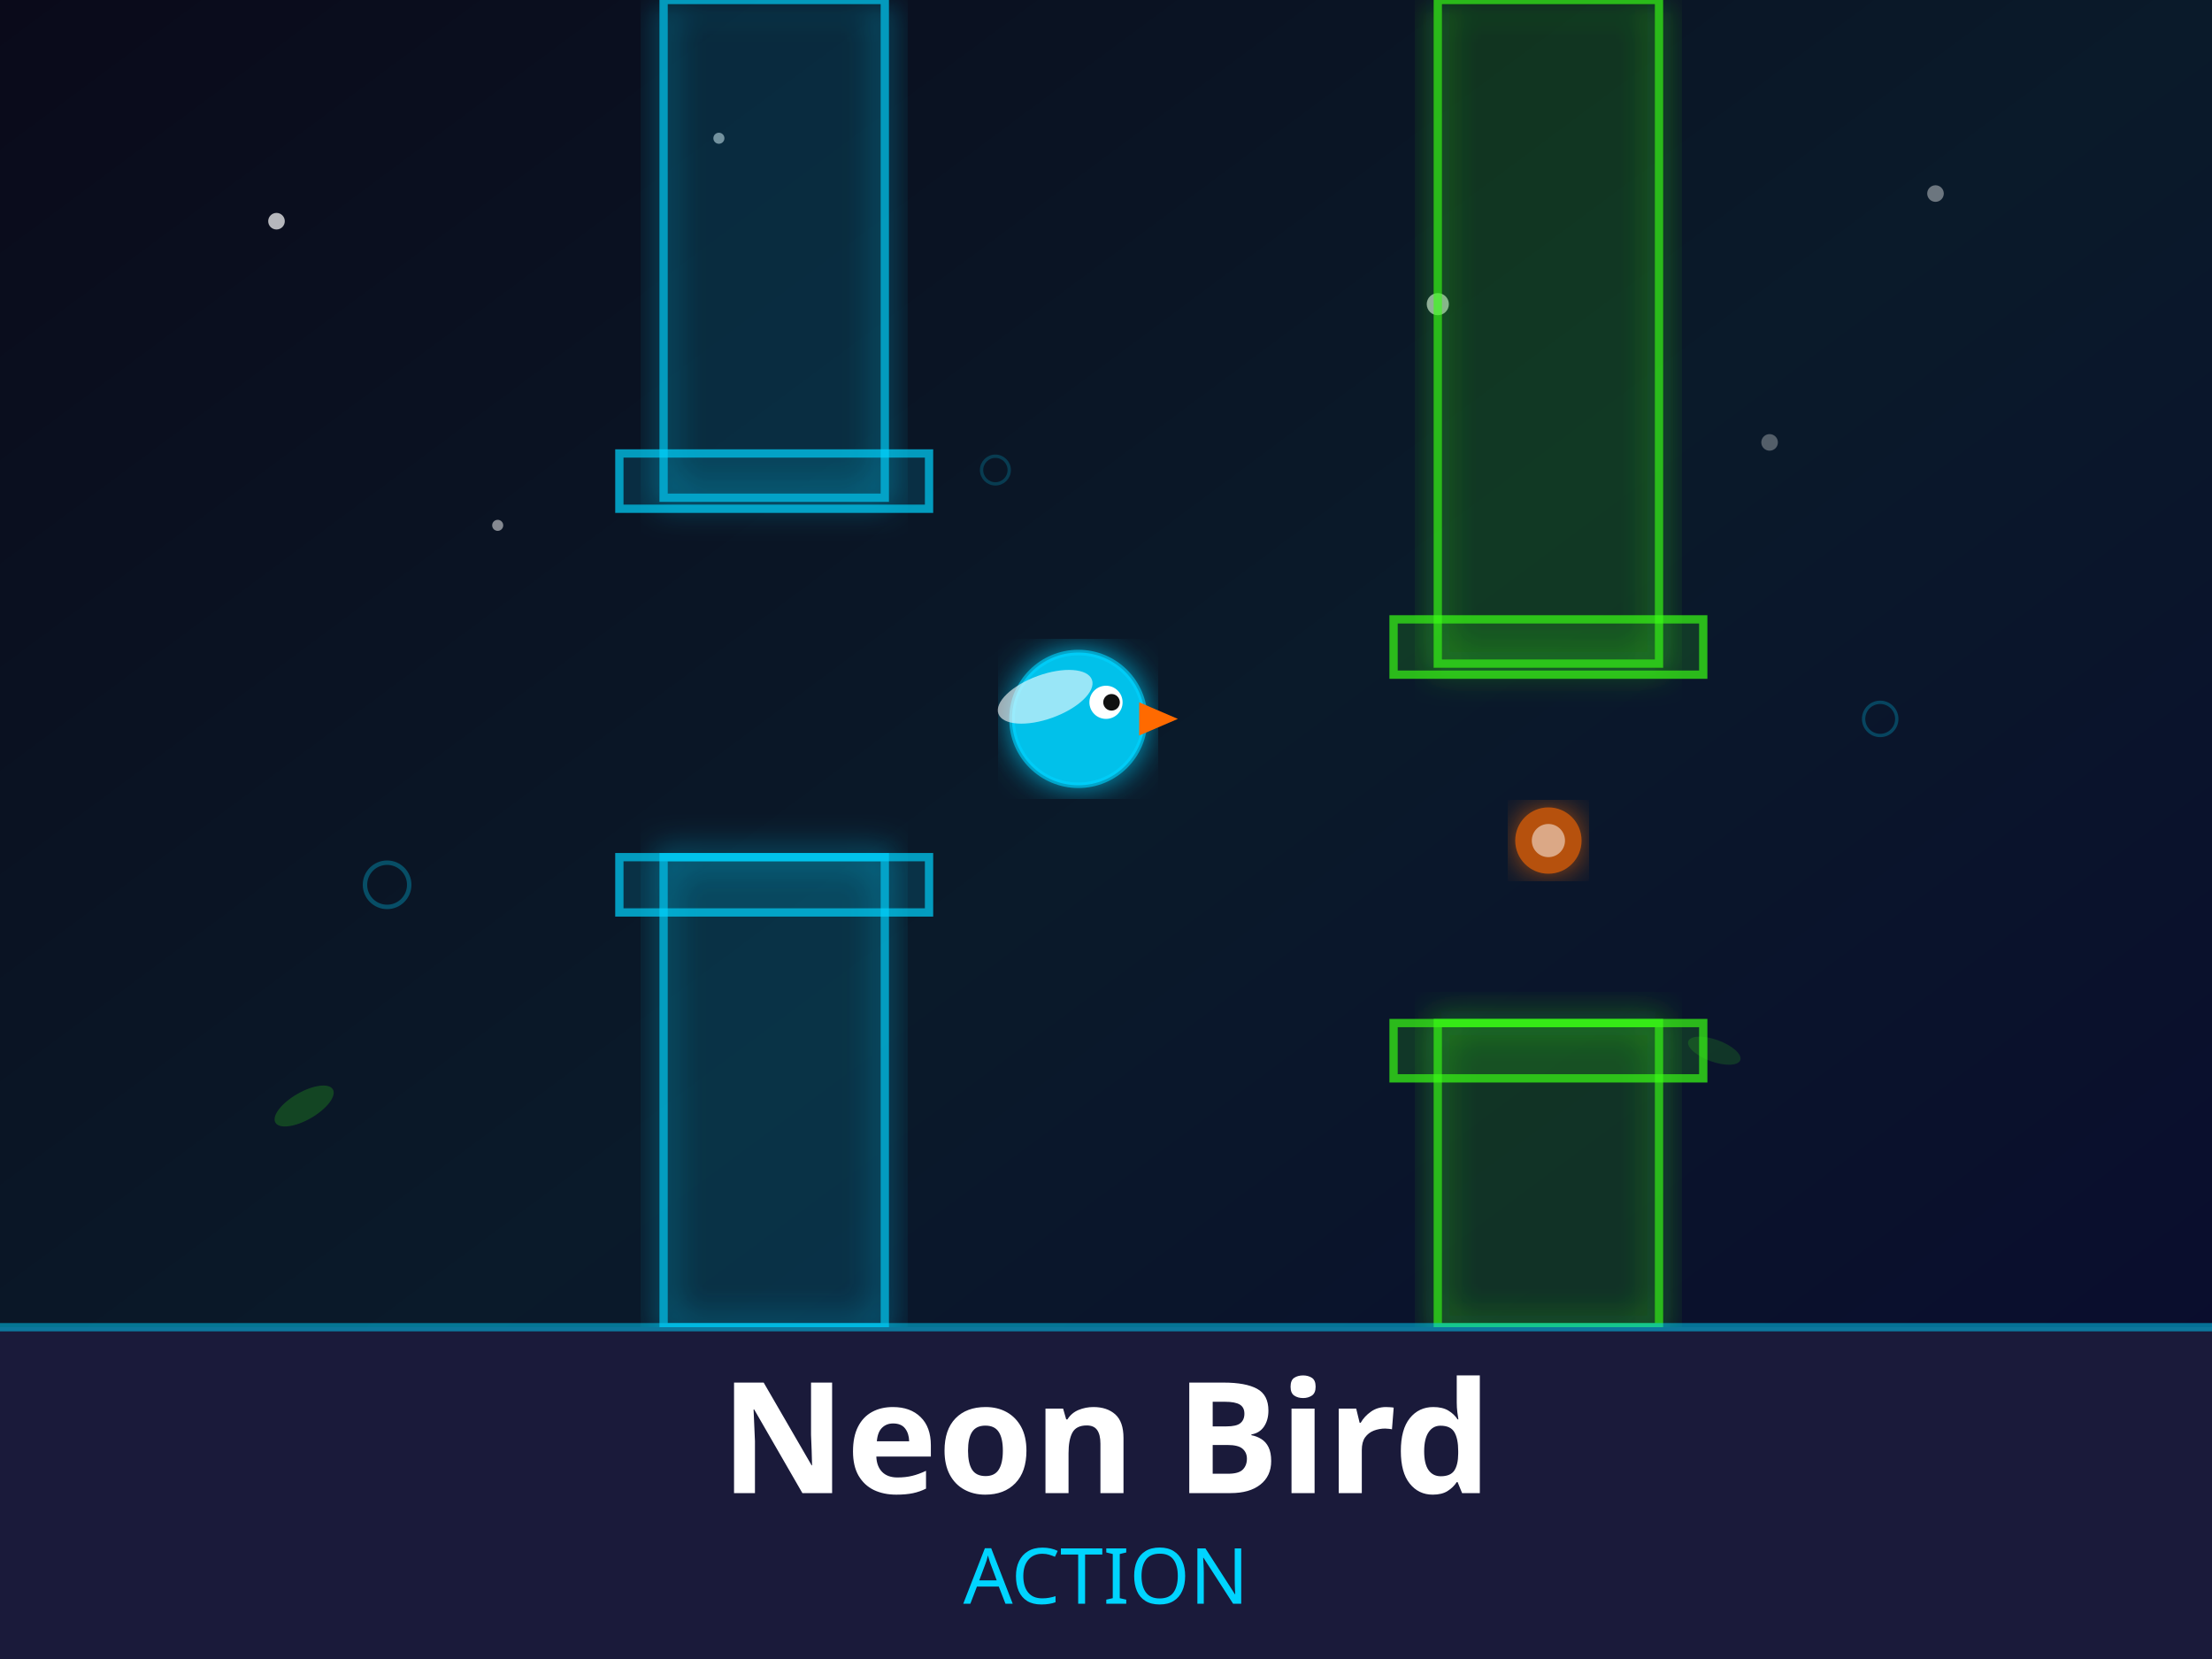
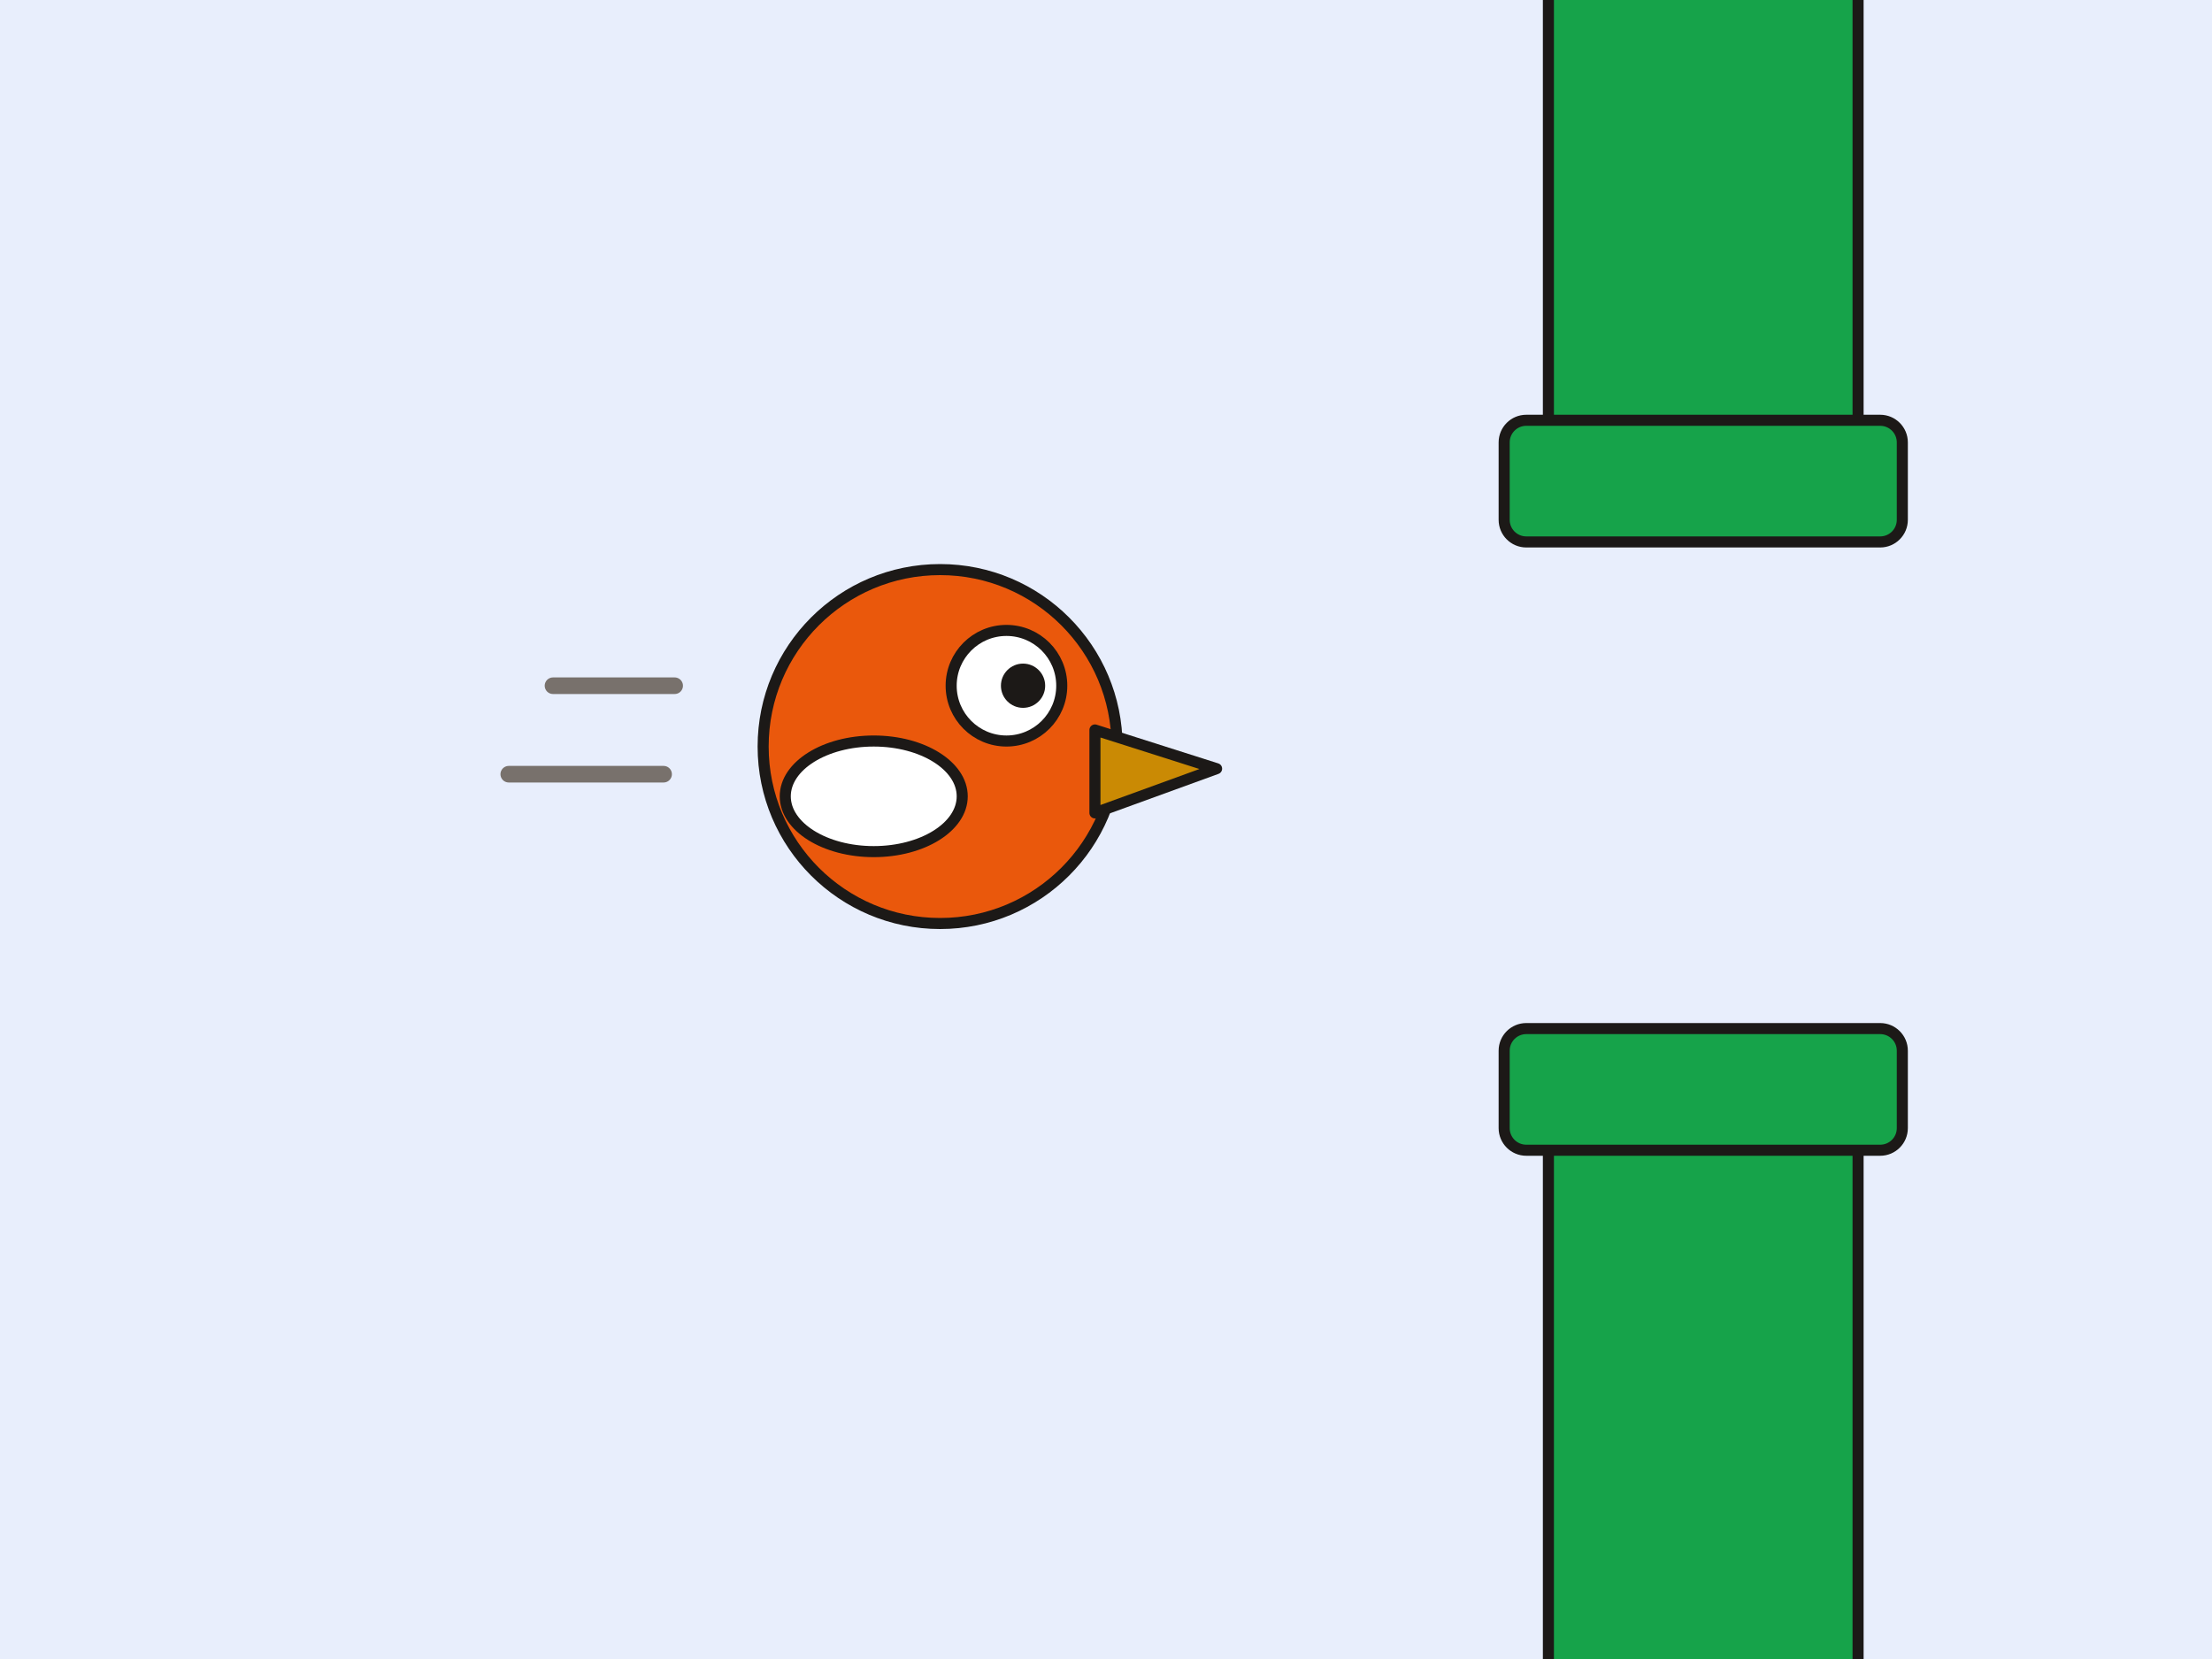
<svg xmlns="http://www.w3.org/2000/svg" viewBox="0 0 400 300">
-   <defs>
-     <linearGradient id="bg" x1="0%" y1="0%" x2="100%" y2="100%">
-       <stop offset="0%" style="stop-color:#0a0a1a" />
-       <stop offset="50%" style="stop-color:#0a1a2a" />
-       <stop offset="100%" style="stop-color:#0a0a2e" />
-     </linearGradient>
-     <filter id="glow">
-       <feGaussianBlur stdDeviation="3" result="blur" />
-       <feMerge>
-         <feMergeNode in="blur" />
-         <feMergeNode in="SourceGraphic" />
-       </feMerge>
-     </filter>
-   </defs>
-   <rect fill="url(#bg)" width="400" height="300" />
-   <circle cx="50" cy="40" r="1.5" fill="#fff" opacity="0.7" />
-   <circle cx="130" cy="25" r="1" fill="#fff" opacity="0.5" />
-   <circle cx="260" cy="55" r="2" fill="#fff" opacity="0.6" />
-   <circle cx="350" cy="35" r="1.5" fill="#fff" opacity="0.4" />
-   <circle cx="90" cy="95" r="1" fill="#fff" opacity="0.5" />
-   <circle cx="320" cy="80" r="1.5" fill="#fff" opacity="0.3" />
-   <circle cx="70" cy="160" r="4" fill="none" stroke="#00d4ff" stroke-width="0.8" opacity="0.3" />
-   <circle cx="340" cy="130" r="3" fill="none" stroke="#00d4ff" stroke-width="0.6" opacity="0.25" />
-   <circle cx="180" cy="85" r="2.5" fill="none" stroke="#00d4ff" stroke-width="0.6" opacity="0.2" />
-   <ellipse cx="55" cy="200" rx="6" ry="2.5" fill="#39ff14" opacity="0.2" transform="rotate(-30 55 200)" />
-   <ellipse cx="310" cy="190" rx="5" ry="2" fill="#39ff14" opacity="0.15" transform="rotate(20 310 190)" />
-   <rect x="120" y="0" width="40" height="90" fill="#00d4ff" fill-opacity="0.1" stroke="#00d4ff" stroke-width="1.5" opacity="0.7" filter="url(#glow)" />
-   <rect x="112" y="82" width="56" height="10" fill="#00d4ff" fill-opacity="0.2" stroke="#00d4ff" stroke-width="1.5" opacity="0.7" />
-   <rect x="120" y="155" width="40" height="85" fill="#00d4ff" fill-opacity="0.1" stroke="#00d4ff" stroke-width="1.5" opacity="0.7" filter="url(#glow)" />
-   <rect x="112" y="155" width="56" height="10" fill="#00d4ff" fill-opacity="0.2" stroke="#00d4ff" stroke-width="1.5" opacity="0.7" />
-   <rect x="260" y="0" width="40" height="120" fill="#39ff14" fill-opacity="0.1" stroke="#39ff14" stroke-width="1.5" opacity="0.7" filter="url(#glow)" />
-   <rect x="252" y="112" width="56" height="10" fill="#39ff14" fill-opacity="0.2" stroke="#39ff14" stroke-width="1.5" opacity="0.7" />
-   <rect x="260" y="185" width="40" height="55" fill="#39ff14" fill-opacity="0.1" stroke="#39ff14" stroke-width="1.5" opacity="0.7" filter="url(#glow)" />
-   <rect x="252" y="185" width="56" height="10" fill="#39ff14" fill-opacity="0.2" stroke="#39ff14" stroke-width="1.5" opacity="0.7" />
-   <circle cx="195" cy="130" r="12" fill="#00d4ff" opacity="0.9" filter="url(#glow)" />
-   <circle cx="195" cy="130" r="12" fill="none" stroke="#00d4ff" stroke-width="1" opacity="0.6" />
-   <circle cx="200" cy="127" r="3" fill="#fff" />
-   <circle cx="201" cy="127" r="1.5" fill="#111" />
-   <polygon points="206,127 213,130 206,133" fill="#ff6a00" />
-   <ellipse cx="189" cy="126" rx="9" ry="4" fill="#fff" opacity="0.6" transform="rotate(-20 189 126)" />
-   <circle cx="280" cy="152" r="6" fill="#ff6a00" opacity="0.7" filter="url(#glow)" />
-   <circle cx="280" cy="152" r="3" fill="#fff" opacity="0.5" />
-   <rect x="0" y="240" width="400" height="60" fill="#1a1a3a" />
-   <line x1="0" y1="240" x2="400" y2="240" stroke="#00d4ff" stroke-width="1.5" opacity="0.5" />
-   <text x="200" y="270" text-anchor="middle" font-family="sans-serif" font-weight="bold" font-size="28" fill="#fff">Neon Bird</text>
-   <text x="200" y="290" text-anchor="middle" font-family="sans-serif" font-size="14" fill="#00d4ff">ACTION</text>
+   <rect width="400" height="300" fill="#e8eefc" />
+   <rect x="280" y="-4" width="56" height="88" fill="#16a34a" stroke="#1c1917" stroke-width="2" />
+   <rect x="272" y="76" width="72" height="22" rx="4" fill="#16a34a" stroke="#1c1917" stroke-width="2" />
+   <rect x="280" y="198" width="56" height="106" fill="#16a34a" stroke="#1c1917" stroke-width="2" />
+   <rect x="272" y="186" width="72" height="22" rx="4" fill="#16a34a" stroke="#1c1917" stroke-width="2" />
+   <line x1="100" y1="124" x2="122" y2="124" stroke="#78716c" stroke-width="3" stroke-linecap="round" />
+   <line x1="92" y1="140" x2="120" y2="140" stroke="#78716c" stroke-width="3" stroke-linecap="round" />
+   <circle cx="170" cy="135" r="32" fill="#ea580c" stroke="#1c1917" stroke-width="2" />
+   <ellipse cx="158" cy="144" rx="16" ry="10" fill="#ffffff" stroke="#1c1917" stroke-width="2" />
+   <circle cx="182" cy="124" r="10" fill="#ffffff" stroke="#1c1917" stroke-width="2" />
+   <circle cx="185" cy="124" r="4" fill="#1c1917" />
+   <polygon points="198,132 220,139 198,147" fill="#ca8a04" stroke="#1c1917" stroke-width="2" stroke-linejoin="round" />
</svg>
